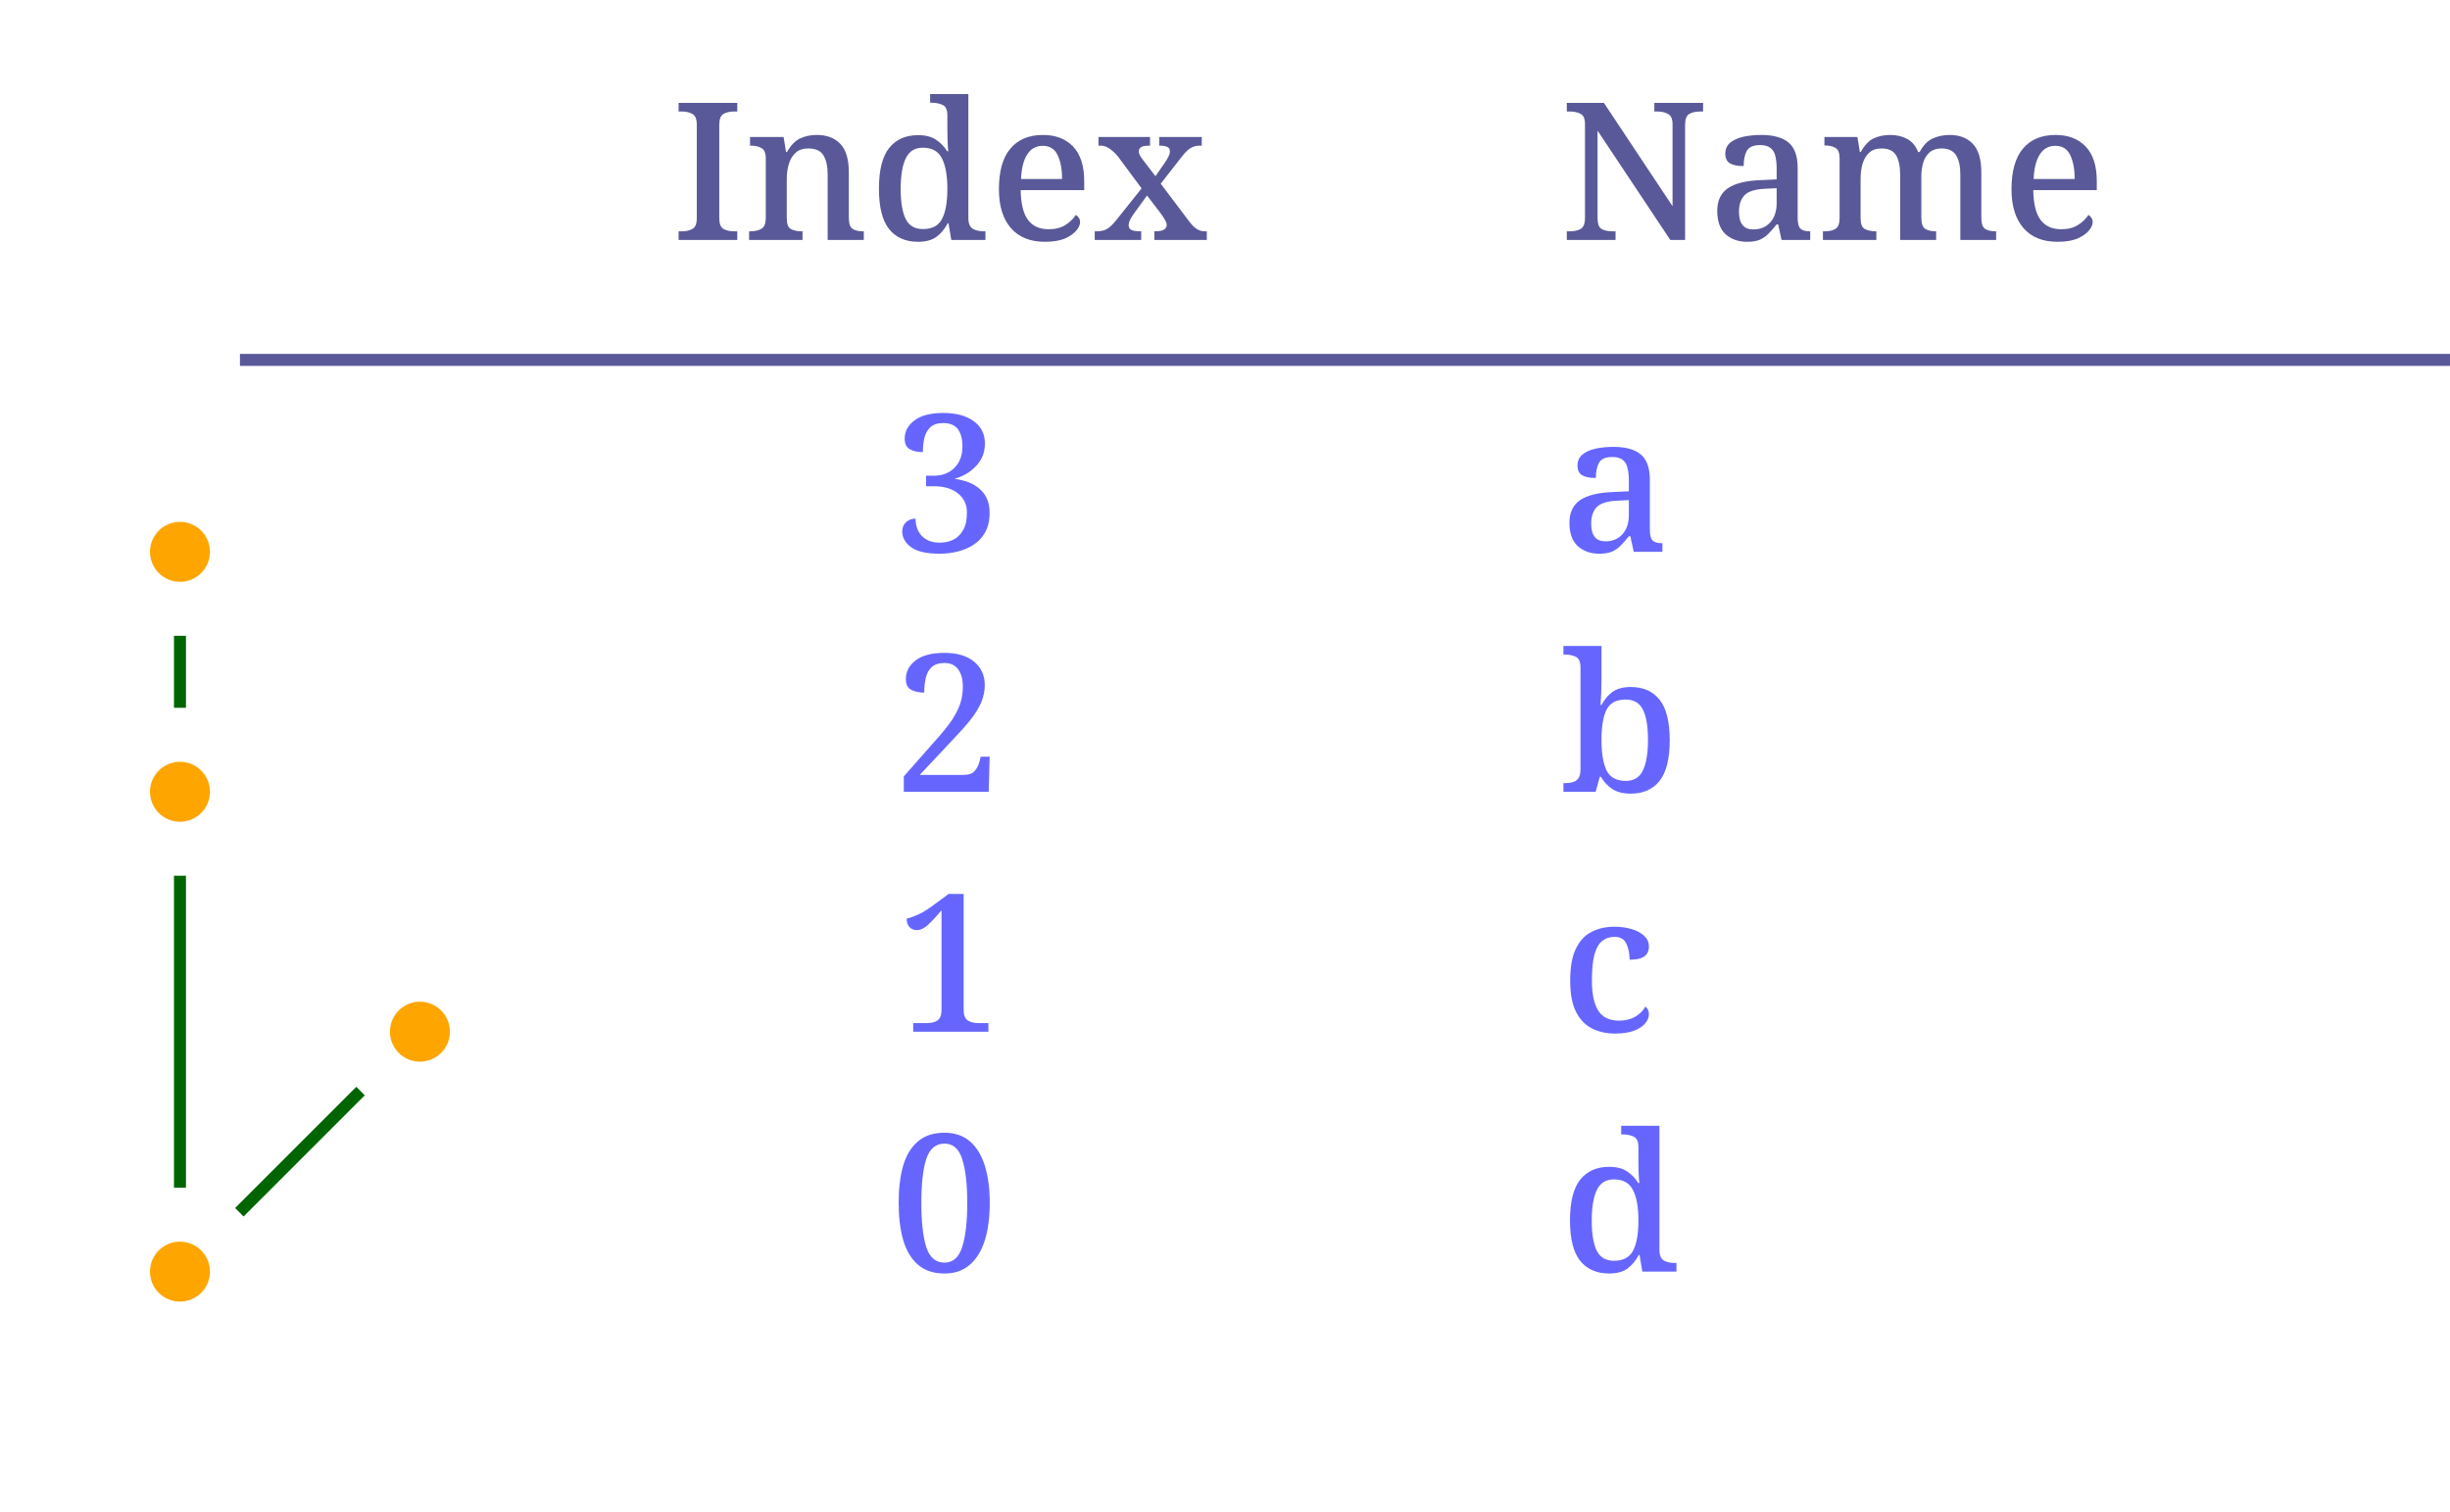
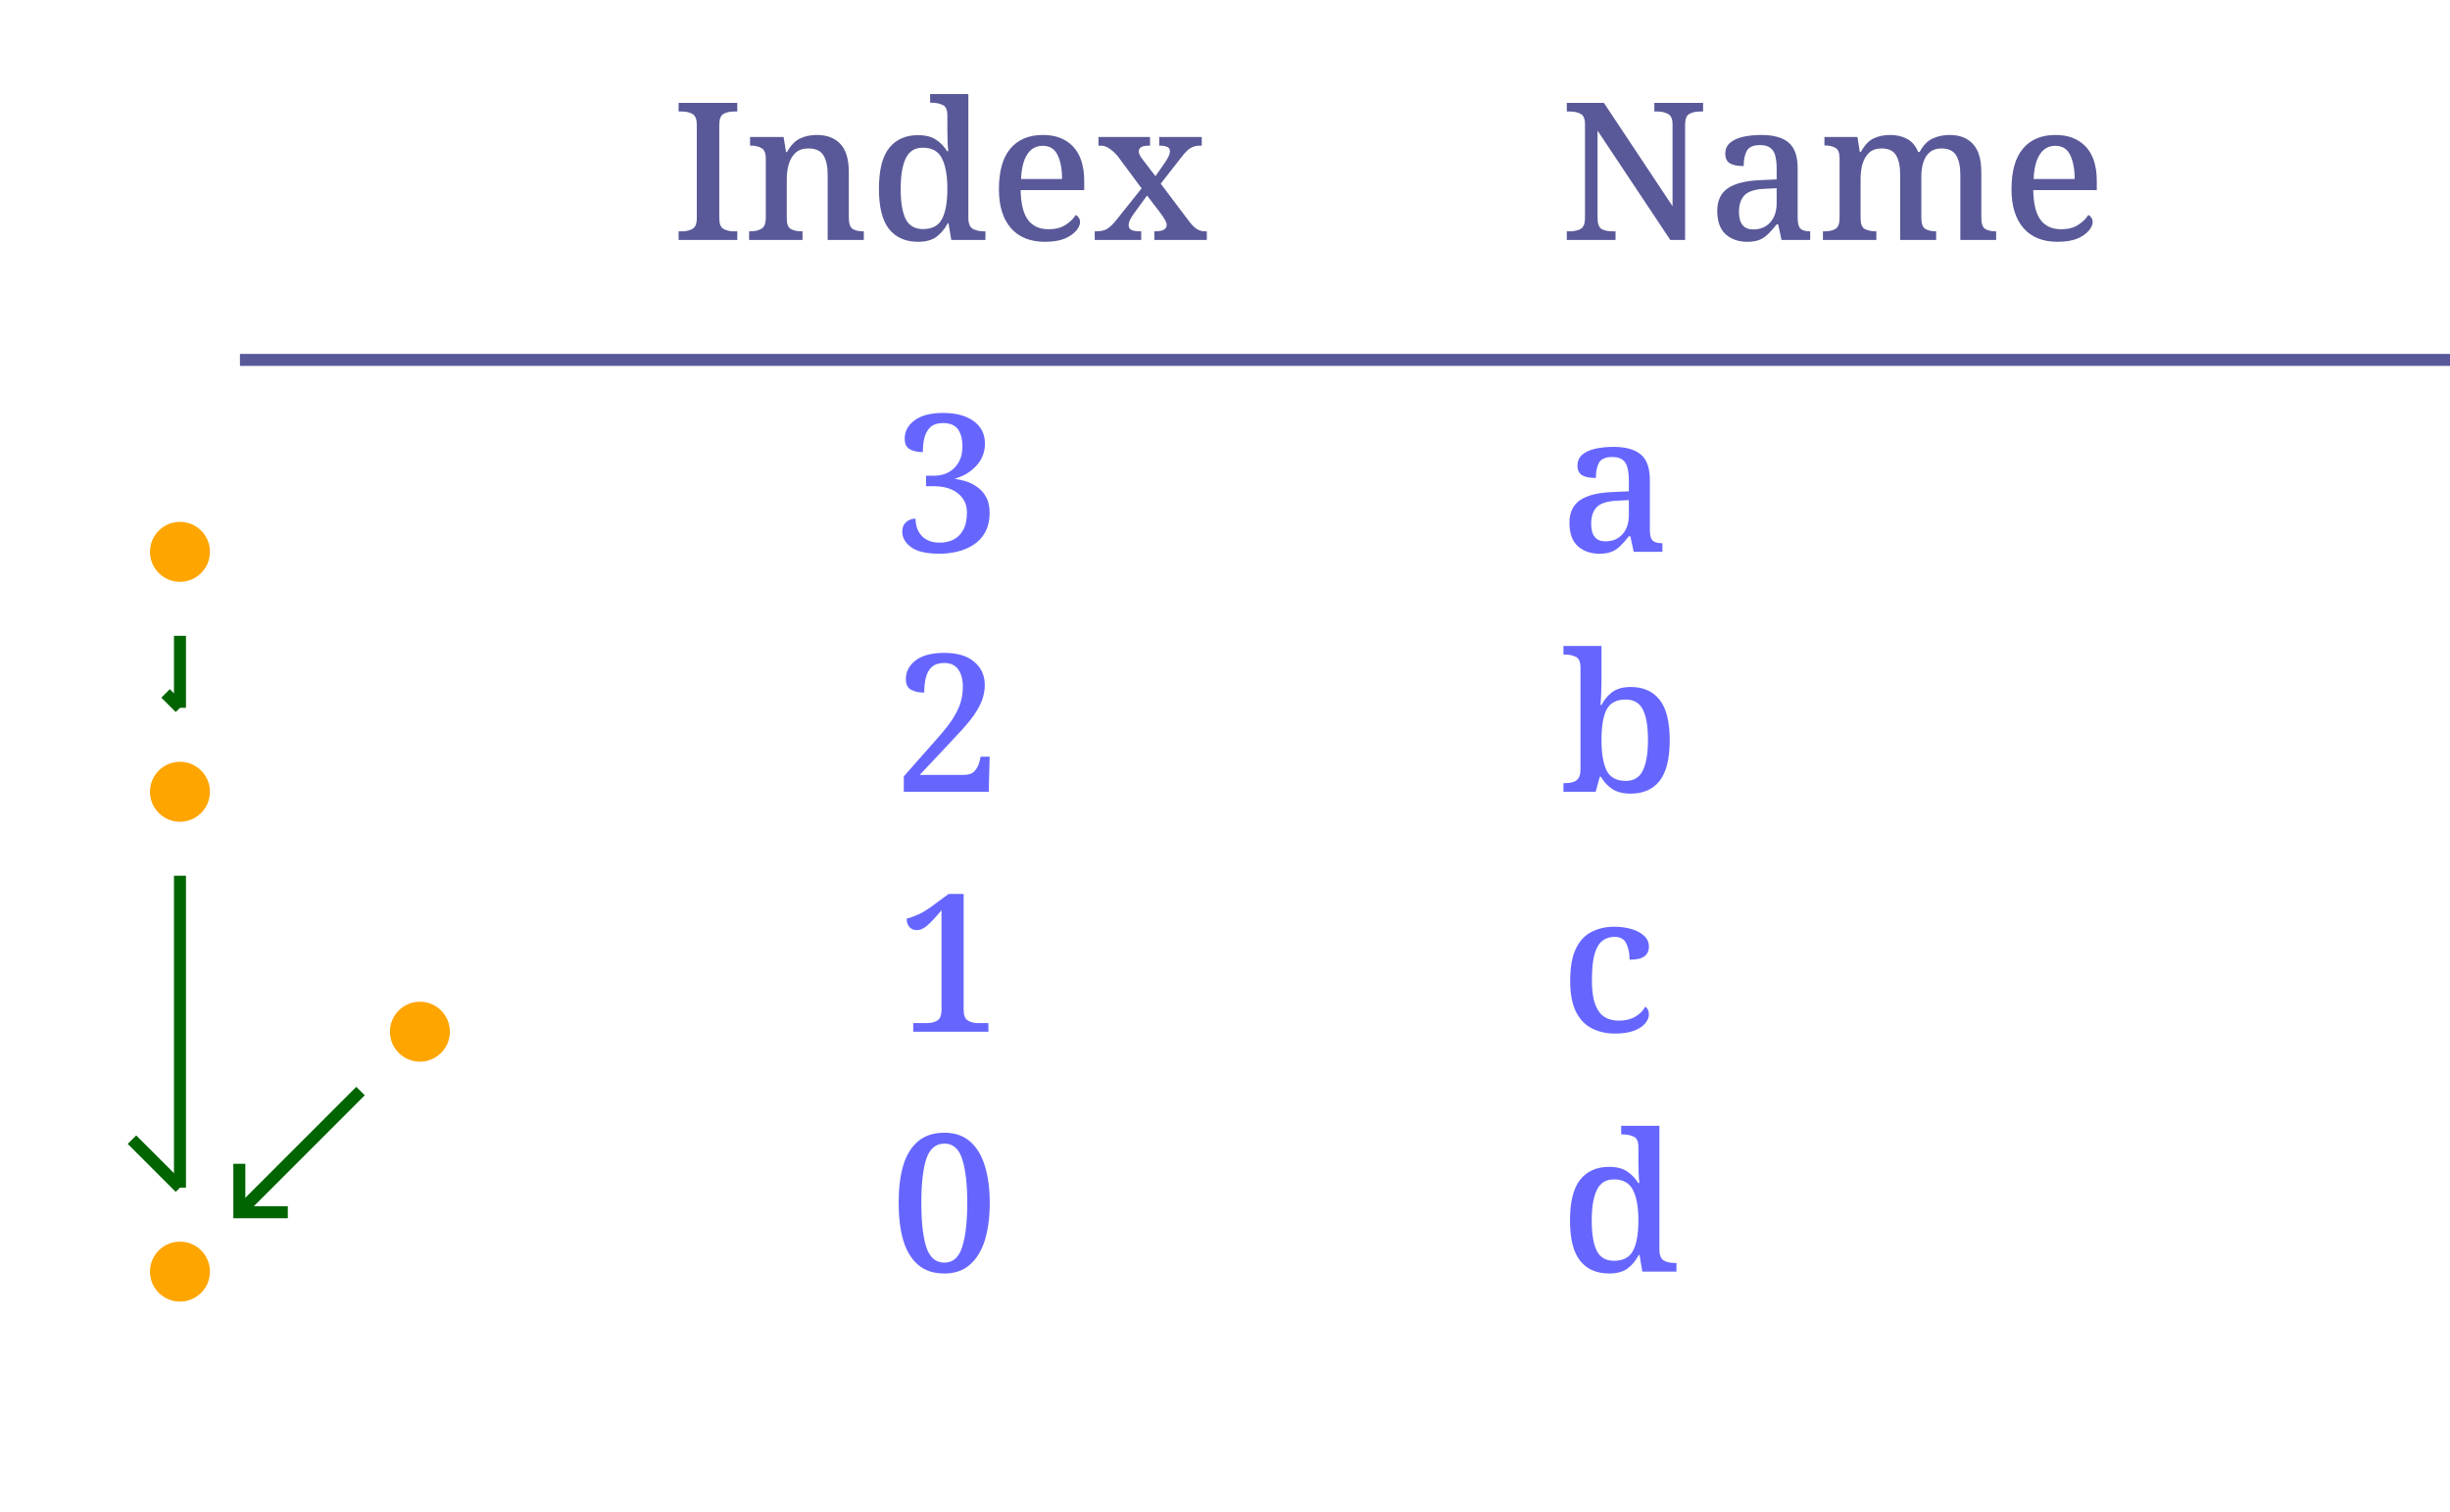
<svg xmlns="http://www.w3.org/2000/svg" xmlns:xlink="http://www.w3.org/1999/xlink" width="204.208" height="126" viewBox="0 0 204.208 126">
  <defs>
    <g>
      <g id="glyph-0-0">
        <path d="M 0.562 0 L 0.562 -0.719 L 0.875 -0.719 C 1.195 -0.719 1.477 -0.785 1.719 -0.922 C 1.957 -1.055 2.078 -1.352 2.078 -1.812 L 2.078 -9.594 C 2.078 -10.062 1.957 -10.363 1.719 -10.5 C 1.477 -10.633 1.195 -10.703 0.875 -10.703 L 0.562 -10.703 L 0.562 -11.422 L 5.453 -11.422 L 5.453 -10.703 L 5.156 -10.703 C 4.812 -10.703 4.523 -10.633 4.297 -10.5 C 4.066 -10.363 3.953 -10.062 3.953 -9.594 L 3.953 -1.812 C 3.953 -1.352 4.066 -1.055 4.297 -0.922 C 4.535 -0.785 4.82 -0.719 5.156 -0.719 L 5.453 -0.719 L 5.453 0 Z M 0.562 0 " />
      </g>
      <g id="glyph-0-1">
        <path d="M 0.422 0 L 0.422 -0.719 L 0.531 -0.719 C 0.895 -0.719 1.195 -0.785 1.438 -0.922 C 1.688 -1.055 1.812 -1.367 1.812 -1.859 L 1.812 -6.781 C 1.812 -7.238 1.691 -7.531 1.453 -7.656 C 1.223 -7.789 0.93 -7.859 0.578 -7.859 L 0.5 -7.859 L 0.5 -8.578 L 3.297 -8.578 L 3.5 -7.328 L 3.578 -7.328 C 3.891 -7.879 4.25 -8.254 4.656 -8.453 C 5.062 -8.648 5.531 -8.75 6.062 -8.75 C 6.906 -8.75 7.562 -8.5 8.031 -8 C 8.5 -7.508 8.734 -6.719 8.734 -5.625 L 8.734 -1.875 C 8.734 -1.375 8.836 -1.055 9.047 -0.922 C 9.254 -0.785 9.539 -0.719 9.906 -0.719 L 9.984 -0.719 L 9.984 0 L 6.969 0 L 6.969 -5.453 C 6.969 -6.148 6.848 -6.688 6.609 -7.062 C 6.379 -7.438 5.961 -7.625 5.359 -7.625 C 4.91 -7.625 4.555 -7.504 4.297 -7.266 C 4.035 -7.023 3.848 -6.711 3.734 -6.328 C 3.617 -5.941 3.562 -5.523 3.562 -5.078 L 3.562 -1.797 C 3.562 -1.328 3.676 -1.031 3.906 -0.906 C 4.145 -0.781 4.441 -0.719 4.797 -0.719 L 4.875 -0.719 L 4.875 0 Z M 0.422 0 " />
      </g>
      <g id="glyph-0-2">
        <path d="M 4.094 0.156 C 3.051 0.156 2.242 -0.195 1.672 -0.906 C 1.109 -1.613 0.828 -2.734 0.828 -4.266 C 0.828 -5.816 1.109 -6.945 1.672 -7.656 C 2.242 -8.375 3.051 -8.734 4.094 -8.734 C 4.707 -8.734 5.203 -8.609 5.578 -8.359 C 5.961 -8.109 6.273 -7.785 6.516 -7.391 L 6.609 -7.391 C 6.578 -7.648 6.555 -7.941 6.547 -8.266 C 6.535 -8.598 6.531 -8.895 6.531 -9.156 L 6.531 -10.391 C 6.531 -10.848 6.398 -11.133 6.141 -11.25 C 5.879 -11.375 5.57 -11.438 5.219 -11.438 L 5.094 -11.438 L 5.094 -12.156 L 8.281 -12.156 L 8.281 -1.844 C 8.281 -1.375 8.406 -1.066 8.656 -0.922 C 8.906 -0.785 9.207 -0.719 9.562 -0.719 L 9.703 -0.719 L 9.703 0 L 6.859 0 L 6.625 -1.391 L 6.562 -1.391 C 6.312 -0.91 5.992 -0.531 5.609 -0.25 C 5.234 0.02 4.727 0.156 4.094 0.156 Z M 4.5 -0.906 C 5.258 -0.906 5.785 -1.18 6.078 -1.734 C 6.379 -2.297 6.531 -3.141 6.531 -4.266 C 6.531 -5.367 6.379 -6.211 6.078 -6.797 C 5.785 -7.391 5.254 -7.688 4.484 -7.688 C 3.816 -7.688 3.344 -7.391 3.062 -6.797 C 2.781 -6.211 2.641 -5.363 2.641 -4.25 C 2.641 -3.133 2.781 -2.297 3.062 -1.734 C 3.344 -1.18 3.82 -0.906 4.5 -0.906 Z M 4.5 -0.906 " />
      </g>
      <g id="glyph-0-3">
        <path d="M 4.672 0.156 C 3.453 0.156 2.508 -0.223 1.844 -0.984 C 1.176 -1.754 0.844 -2.832 0.844 -4.219 C 0.844 -5.727 1.16 -6.859 1.797 -7.609 C 2.43 -8.367 3.336 -8.75 4.516 -8.75 C 5.578 -8.75 6.414 -8.426 7.031 -7.781 C 7.645 -7.133 7.953 -6.176 7.953 -4.906 L 7.953 -4.156 L 2.656 -4.156 C 2.676 -3.02 2.879 -2.191 3.266 -1.672 C 3.66 -1.148 4.234 -0.891 4.984 -0.891 C 5.547 -0.891 6.016 -1.008 6.391 -1.25 C 6.766 -1.488 7.051 -1.766 7.25 -2.078 C 7.332 -2.047 7.41 -1.977 7.484 -1.875 C 7.566 -1.77 7.609 -1.641 7.609 -1.484 C 7.609 -1.266 7.5 -1.023 7.281 -0.766 C 7.07 -0.516 6.754 -0.297 6.328 -0.109 C 5.898 0.066 5.348 0.156 4.672 0.156 Z M 6.109 -5.078 C 6.109 -5.898 5.984 -6.566 5.734 -7.078 C 5.492 -7.586 5.082 -7.844 4.5 -7.844 C 3.938 -7.844 3.504 -7.602 3.203 -7.125 C 2.898 -6.656 2.727 -5.973 2.688 -5.078 Z M 6.109 -5.078 " />
      </g>
      <g id="glyph-0-4">
        <path d="M 0.109 0 L 0.109 -0.719 L 0.25 -0.719 C 0.633 -0.719 0.941 -0.789 1.172 -0.938 C 1.398 -1.082 1.672 -1.352 1.984 -1.75 L 4.016 -4.297 L 2 -7.016 C 1.758 -7.285 1.523 -7.492 1.297 -7.641 C 1.078 -7.785 0.852 -7.859 0.625 -7.859 L 0.422 -7.859 L 0.422 -8.578 L 4.719 -8.578 L 4.719 -7.859 L 4.672 -7.859 C 4.305 -7.859 4.066 -7.812 3.953 -7.719 C 3.836 -7.625 3.781 -7.516 3.781 -7.391 C 3.781 -7.273 3.812 -7.16 3.875 -7.047 C 3.938 -6.941 4.023 -6.812 4.141 -6.656 L 5.172 -5.312 L 5.953 -6.438 C 6.078 -6.613 6.176 -6.781 6.25 -6.938 C 6.332 -7.094 6.375 -7.242 6.375 -7.391 C 6.375 -7.586 6.289 -7.711 6.125 -7.766 C 5.969 -7.828 5.77 -7.859 5.531 -7.859 L 5.484 -7.859 L 5.484 -8.578 L 9.031 -8.578 L 9.031 -7.859 L 8.875 -7.859 C 8.57 -7.859 8.312 -7.789 8.094 -7.656 C 7.875 -7.531 7.602 -7.254 7.281 -6.828 L 5.609 -4.688 L 7.969 -1.562 C 8.195 -1.258 8.414 -1.039 8.625 -0.906 C 8.832 -0.781 9.039 -0.719 9.25 -0.719 L 9.453 -0.719 L 9.453 0 L 5.078 0 L 5.078 -0.719 L 5.156 -0.719 C 5.789 -0.719 6.109 -0.895 6.109 -1.25 C 6.109 -1.363 6.066 -1.492 5.984 -1.641 C 5.91 -1.785 5.75 -2.023 5.5 -2.359 L 4.469 -3.703 L 3.359 -2.172 C 3.266 -2.047 3.172 -1.895 3.078 -1.719 C 2.984 -1.539 2.938 -1.375 2.938 -1.219 C 2.938 -1.039 3.016 -0.91 3.172 -0.828 C 3.328 -0.754 3.582 -0.719 3.938 -0.719 L 3.984 -0.719 L 3.984 0 Z M 0.109 0 " />
      </g>
      <g id="glyph-0-5">
        <path d="M 0.562 0 L 0.562 -0.719 L 0.812 -0.719 C 1.164 -0.719 1.461 -0.781 1.703 -0.906 C 1.953 -1.039 2.078 -1.352 2.078 -1.844 L 2.078 -9.641 C 2.078 -10.109 1.953 -10.398 1.703 -10.516 C 1.461 -10.641 1.176 -10.703 0.844 -10.703 L 0.562 -10.703 L 0.562 -11.422 L 3.656 -11.422 L 9.375 -2.812 L 9.375 -9.641 C 9.375 -10.086 9.25 -10.375 9 -10.5 C 8.758 -10.633 8.473 -10.703 8.141 -10.703 L 7.859 -10.703 L 7.859 -11.422 L 11.922 -11.422 L 11.922 -10.703 L 11.625 -10.703 C 11.289 -10.703 11.004 -10.633 10.766 -10.5 C 10.535 -10.363 10.422 -10.055 10.422 -9.578 L 10.422 0 L 9.188 0 L 3.125 -9.109 L 3.125 -1.844 C 3.125 -1.352 3.238 -1.039 3.469 -0.906 C 3.707 -0.781 4 -0.719 4.344 -0.719 L 4.625 -0.719 L 4.625 0 Z M 0.562 0 " />
      </g>
      <g id="glyph-0-6">
        <path d="M 3.266 0.156 C 2.555 0.156 1.961 -0.051 1.484 -0.469 C 1.016 -0.895 0.781 -1.547 0.781 -2.422 C 0.781 -3.273 1.078 -3.906 1.672 -4.312 C 2.273 -4.719 3.188 -4.941 4.406 -4.984 L 5.734 -5.047 L 5.734 -5.969 C 5.734 -6.352 5.695 -6.691 5.625 -6.984 C 5.562 -7.273 5.43 -7.5 5.234 -7.656 C 5.035 -7.82 4.742 -7.906 4.359 -7.906 C 3.785 -7.906 3.41 -7.738 3.234 -7.406 C 3.066 -7.082 2.984 -6.664 2.984 -6.156 C 2.473 -6.156 2.086 -6.234 1.828 -6.391 C 1.578 -6.547 1.453 -6.812 1.453 -7.188 C 1.453 -7.562 1.582 -7.863 1.844 -8.094 C 2.113 -8.32 2.473 -8.488 2.922 -8.594 C 3.379 -8.695 3.891 -8.75 4.453 -8.75 C 5.461 -8.75 6.219 -8.539 6.719 -8.125 C 7.227 -7.707 7.484 -7 7.484 -6 L 7.484 -1.875 C 7.484 -1.426 7.555 -1.117 7.703 -0.953 C 7.859 -0.797 8.117 -0.719 8.484 -0.719 L 8.531 -0.719 L 8.531 0 L 6.141 0 L 5.859 -1.297 L 5.734 -1.297 C 5.504 -1.004 5.281 -0.75 5.062 -0.531 C 4.852 -0.312 4.609 -0.141 4.328 -0.016 C 4.055 0.098 3.703 0.156 3.266 0.156 Z M 3.781 -0.875 C 4.375 -0.875 4.848 -1.07 5.203 -1.469 C 5.555 -1.863 5.734 -2.395 5.734 -3.062 L 5.734 -4.312 L 4.797 -4.266 C 3.961 -4.234 3.383 -4.055 3.062 -3.734 C 2.75 -3.41 2.594 -2.945 2.594 -2.344 C 2.594 -1.363 2.988 -0.875 3.781 -0.875 Z M 3.781 -0.875 " />
      </g>
      <g id="glyph-0-7">
        <path d="M 0.422 0 L 0.422 -0.719 L 0.594 -0.719 C 0.957 -0.719 1.25 -0.785 1.469 -0.922 C 1.695 -1.055 1.812 -1.367 1.812 -1.859 L 1.812 -6.797 C 1.812 -7.254 1.695 -7.547 1.469 -7.672 C 1.238 -7.805 0.945 -7.875 0.594 -7.875 L 0.547 -7.875 L 0.547 -8.578 L 3.297 -8.578 L 3.5 -7.328 L 3.578 -7.328 C 3.879 -7.879 4.227 -8.254 4.625 -8.453 C 5.031 -8.648 5.5 -8.75 6.031 -8.75 C 6.562 -8.75 7.031 -8.641 7.438 -8.422 C 7.852 -8.203 8.16 -7.836 8.359 -7.328 L 8.484 -7.328 C 8.773 -7.879 9.133 -8.254 9.562 -8.453 C 9.988 -8.648 10.461 -8.75 10.984 -8.75 C 11.816 -8.75 12.461 -8.5 12.922 -8 C 13.391 -7.508 13.625 -6.719 13.625 -5.625 L 13.625 -1.875 C 13.625 -1.375 13.727 -1.055 13.938 -0.922 C 14.156 -0.785 14.445 -0.719 14.812 -0.719 L 14.859 -0.719 L 14.859 0 L 11.875 0 L 11.875 -5.453 C 11.875 -6.148 11.754 -6.688 11.516 -7.062 C 11.285 -7.438 10.879 -7.625 10.297 -7.625 C 9.891 -7.625 9.562 -7.516 9.312 -7.297 C 9.062 -7.078 8.883 -6.789 8.781 -6.438 C 8.676 -6.082 8.625 -5.695 8.625 -5.281 L 8.625 -1.875 C 8.625 -1.375 8.734 -1.055 8.953 -0.922 C 9.172 -0.785 9.457 -0.719 9.812 -0.719 L 9.859 -0.719 L 9.859 0 L 6.859 0 L 6.859 -5.453 C 6.859 -6.148 6.742 -6.688 6.516 -7.062 C 6.285 -7.438 5.883 -7.625 5.312 -7.625 C 4.875 -7.625 4.523 -7.504 4.266 -7.266 C 4.016 -7.023 3.832 -6.711 3.719 -6.328 C 3.613 -5.941 3.562 -5.523 3.562 -5.078 L 3.562 -1.797 C 3.562 -1.328 3.68 -1.031 3.922 -0.906 C 4.172 -0.781 4.473 -0.719 4.828 -0.719 L 4.875 -0.719 L 4.875 0 Z M 0.422 0 " />
      </g>
      <g id="glyph-0-8">
        <path d="M 3.953 0.156 C 2.848 0.156 2.051 -0.023 1.562 -0.391 C 1.07 -0.754 0.828 -1.188 0.828 -1.688 C 0.828 -2.02 0.93 -2.281 1.141 -2.469 C 1.348 -2.664 1.613 -2.766 1.938 -2.766 C 1.938 -2.172 2.113 -1.688 2.469 -1.312 C 2.832 -0.945 3.328 -0.766 3.953 -0.766 C 4.359 -0.766 4.727 -0.844 5.062 -1 C 5.406 -1.164 5.68 -1.43 5.891 -1.797 C 6.109 -2.16 6.219 -2.656 6.219 -3.281 C 6.219 -3.938 5.973 -4.461 5.484 -4.859 C 4.992 -5.266 4.312 -5.469 3.438 -5.469 L 2.812 -5.469 L 2.812 -6.344 L 3.453 -6.344 C 4.16 -6.344 4.734 -6.562 5.172 -7 C 5.617 -7.438 5.844 -8.031 5.844 -8.781 C 5.844 -9.395 5.719 -9.875 5.469 -10.219 C 5.219 -10.562 4.805 -10.734 4.234 -10.734 C 3.773 -10.734 3.422 -10.617 3.172 -10.391 C 2.93 -10.16 2.766 -9.863 2.672 -9.5 C 2.586 -9.133 2.547 -8.738 2.547 -8.312 C 2.117 -8.312 1.758 -8.391 1.469 -8.547 C 1.176 -8.703 1.031 -9 1.031 -9.438 C 1.031 -10.039 1.301 -10.547 1.844 -10.953 C 2.383 -11.367 3.188 -11.578 4.25 -11.578 C 5.301 -11.578 6.141 -11.352 6.766 -10.906 C 7.398 -10.457 7.719 -9.832 7.719 -9.031 C 7.719 -8.301 7.473 -7.676 6.984 -7.156 C 6.504 -6.645 5.906 -6.289 5.188 -6.094 C 5.477 -6.051 5.797 -5.977 6.141 -5.875 C 6.484 -5.77 6.801 -5.609 7.094 -5.391 C 7.395 -5.18 7.641 -4.898 7.828 -4.547 C 8.016 -4.203 8.109 -3.773 8.109 -3.266 C 8.109 -2.617 7.984 -2.07 7.734 -1.625 C 7.492 -1.188 7.164 -0.836 6.75 -0.578 C 6.344 -0.316 5.895 -0.129 5.406 -0.016 C 4.926 0.098 4.441 0.156 3.953 0.156 Z M 3.953 0.156 " />
      </g>
      <g id="glyph-0-9">
        <path d="M 0.891 0 L 0.891 -1.281 L 3.469 -4.203 C 4.07 -4.867 4.539 -5.445 4.875 -5.938 C 5.207 -6.438 5.445 -6.906 5.594 -7.344 C 5.738 -7.789 5.812 -8.258 5.812 -8.75 C 5.812 -9.375 5.68 -9.859 5.422 -10.203 C 5.172 -10.555 4.789 -10.734 4.281 -10.734 C 3.82 -10.734 3.473 -10.625 3.234 -10.406 C 2.992 -10.195 2.828 -9.906 2.734 -9.531 C 2.641 -9.156 2.594 -8.734 2.594 -8.266 C 2.164 -8.266 1.801 -8.344 1.5 -8.5 C 1.207 -8.656 1.062 -8.957 1.062 -9.406 C 1.062 -10.008 1.328 -10.52 1.859 -10.938 C 2.398 -11.363 3.207 -11.578 4.281 -11.578 C 5.344 -11.578 6.164 -11.332 6.75 -10.844 C 7.344 -10.352 7.641 -9.703 7.641 -8.891 C 7.641 -8.398 7.539 -7.922 7.344 -7.453 C 7.145 -6.992 6.844 -6.504 6.438 -5.984 C 6.031 -5.473 5.508 -4.891 4.875 -4.234 L 2.219 -1.406 L 5.875 -1.406 C 6.312 -1.406 6.625 -1.52 6.812 -1.75 C 7.008 -1.977 7.145 -2.258 7.219 -2.594 L 7.297 -2.922 L 8.047 -2.922 L 7.969 0 Z M 0.891 0 " />
      </g>
      <g id="glyph-0-10">
        <path d="M 5.875 0.156 C 5.25 0.156 4.738 0.023 4.344 -0.234 C 3.957 -0.492 3.645 -0.832 3.406 -1.25 L 3.312 -1.25 L 2.969 0 L 0.281 0 L 0.281 -0.719 L 0.406 -0.719 C 0.633 -0.719 0.848 -0.742 1.047 -0.797 C 1.242 -0.848 1.398 -0.953 1.516 -1.109 C 1.641 -1.273 1.703 -1.531 1.703 -1.875 L 1.703 -10.359 C 1.703 -10.828 1.57 -11.125 1.312 -11.25 C 1.051 -11.375 0.75 -11.438 0.406 -11.438 L 0.281 -11.438 L 0.281 -12.156 L 3.453 -12.156 L 3.453 -9.281 C 3.453 -9.082 3.445 -8.848 3.438 -8.578 C 3.438 -8.305 3.426 -8.047 3.406 -7.797 C 3.395 -7.547 3.383 -7.359 3.375 -7.234 L 3.453 -7.234 C 3.691 -7.691 4 -8.055 4.375 -8.328 C 4.758 -8.598 5.266 -8.734 5.891 -8.734 C 6.93 -8.734 7.734 -8.379 8.297 -7.672 C 8.859 -6.961 9.141 -5.836 9.141 -4.297 C 9.141 -2.754 8.859 -1.625 8.297 -0.906 C 7.734 -0.195 6.926 0.156 5.875 0.156 Z M 5.484 -0.906 C 6.148 -0.906 6.625 -1.195 6.906 -1.781 C 7.188 -2.375 7.328 -3.219 7.328 -4.312 C 7.328 -5.445 7.188 -6.289 6.906 -6.844 C 6.625 -7.406 6.145 -7.688 5.469 -7.688 C 4.695 -7.688 4.164 -7.406 3.875 -6.844 C 3.594 -6.289 3.453 -5.441 3.453 -4.297 C 3.453 -3.211 3.594 -2.375 3.875 -1.781 C 4.164 -1.195 4.703 -0.906 5.484 -0.906 Z M 5.484 -0.906 " />
      </g>
      <g id="glyph-0-11">
        <path d="M 1.5 0 L 1.5 -0.719 L 2.641 -0.719 C 2.984 -0.719 3.27 -0.785 3.5 -0.922 C 3.738 -1.066 3.859 -1.375 3.859 -1.844 L 3.859 -10.125 C 3.453 -9.633 3.082 -9.234 2.75 -8.922 C 2.426 -8.617 2.109 -8.469 1.797 -8.469 C 1.555 -8.469 1.352 -8.551 1.188 -8.719 C 1.031 -8.895 0.953 -9.129 0.953 -9.422 C 1.273 -9.504 1.617 -9.629 1.984 -9.797 C 2.359 -9.973 2.805 -10.258 3.328 -10.656 L 4.453 -11.484 L 5.703 -11.484 L 5.703 -1.844 C 5.703 -1.383 5.816 -1.082 6.047 -0.938 C 6.273 -0.789 6.562 -0.719 6.906 -0.719 L 7.766 -0.719 L 7.766 0 Z M 1.5 0 " />
      </g>
      <g id="glyph-0-12">
        <path d="M 4.578 0.156 C 3.848 0.156 3.203 0.008 2.641 -0.281 C 2.078 -0.57 1.633 -1.039 1.312 -1.688 C 1 -2.332 0.844 -3.18 0.844 -4.234 C 0.844 -5.391 1.004 -6.289 1.328 -6.938 C 1.648 -7.594 2.086 -8.055 2.641 -8.328 C 3.191 -8.609 3.816 -8.75 4.516 -8.75 C 5.023 -8.75 5.5 -8.688 5.938 -8.562 C 6.375 -8.438 6.727 -8.25 7 -8 C 7.27 -7.75 7.406 -7.453 7.406 -7.109 C 7.406 -6.742 7.281 -6.469 7.031 -6.281 C 6.781 -6.094 6.367 -6 5.797 -6 C 5.797 -6.508 5.707 -6.953 5.531 -7.328 C 5.363 -7.711 5.031 -7.906 4.531 -7.906 C 4.145 -7.906 3.812 -7.797 3.531 -7.578 C 3.25 -7.367 3.031 -7 2.875 -6.469 C 2.727 -5.945 2.656 -5.207 2.656 -4.25 C 2.656 -3.133 2.832 -2.301 3.188 -1.75 C 3.539 -1.195 4.117 -0.922 4.922 -0.922 C 5.441 -0.922 5.891 -1.031 6.266 -1.25 C 6.641 -1.469 6.922 -1.75 7.109 -2.094 C 7.305 -1.945 7.406 -1.727 7.406 -1.438 C 7.406 -1.188 7.301 -0.938 7.094 -0.688 C 6.883 -0.438 6.57 -0.234 6.156 -0.078 C 5.738 0.078 5.211 0.156 4.578 0.156 Z M 4.578 0.156 " />
      </g>
      <g id="glyph-0-13">
        <path d="M 4.5 0.156 C 3.594 0.156 2.859 -0.086 2.297 -0.578 C 1.734 -1.066 1.32 -1.754 1.062 -2.641 C 0.812 -3.523 0.688 -4.562 0.688 -5.75 C 0.688 -6.926 0.812 -7.953 1.062 -8.828 C 1.32 -9.703 1.734 -10.379 2.297 -10.859 C 2.859 -11.336 3.598 -11.578 4.516 -11.578 C 5.367 -11.578 6.07 -11.336 6.625 -10.859 C 7.188 -10.379 7.602 -9.695 7.875 -8.812 C 8.145 -7.938 8.281 -6.91 8.281 -5.734 C 8.281 -4.547 8.145 -3.508 7.875 -2.625 C 7.602 -1.75 7.188 -1.066 6.625 -0.578 C 6.07 -0.086 5.363 0.156 4.5 0.156 Z M 4.5 -0.75 C 5.219 -0.75 5.711 -1.188 5.984 -2.062 C 6.266 -2.938 6.406 -4.16 6.406 -5.734 C 6.406 -7.297 6.266 -8.508 5.984 -9.375 C 5.711 -10.238 5.223 -10.672 4.516 -10.672 C 3.773 -10.672 3.266 -10.238 2.984 -9.375 C 2.711 -8.508 2.578 -7.297 2.578 -5.734 C 2.578 -4.16 2.711 -2.938 2.984 -2.062 C 3.266 -1.188 3.77 -0.75 4.5 -0.75 Z M 4.5 -0.75 " />
      </g>
    </g>
  </defs>
  <g fill="rgb(35%, 35%, 60%)" fill-opacity="1">
    <use xlink:href="#glyph-0-0" x="56" y="20" />
    <use xlink:href="#glyph-0-1" x="62.016" y="20" />
    <use xlink:href="#glyph-0-2" x="72.432" y="20" />
    <use xlink:href="#glyph-0-3" x="82.416" y="20" />
    <use xlink:href="#glyph-0-4" x="91.136" y="20" />
  </g>
  <g fill="rgb(35%, 35%, 60%)" fill-opacity="1">
    <use xlink:href="#glyph-0-5" x="130.031" y="20" />
    <use xlink:href="#glyph-0-6" x="142.351" y="20" />
    <use xlink:href="#glyph-0-7" x="151.519" y="20" />
    <use xlink:href="#glyph-0-3" x="166.815" y="20" />
  </g>
  <path fill="none" stroke-width="1" stroke-linecap="butt" stroke-linejoin="miter" stroke="rgb(35%, 35%, 60%)" stroke-opacity="1" stroke-miterlimit="10" d="M 20 30 L 204.207 30 " />
  <path fill="none" stroke-width="1" stroke-linecap="butt" stroke-linejoin="miter" stroke="rgb(0%, 39.216%, 0%)" stroke-opacity="1" stroke-miterlimit="10" d="M 15 53 L 15 59 " />
+   <path fill="none" stroke-width="1" stroke-linecap="butt" stroke-linejoin="miter" stroke="rgb(0%, 39.216%, 0%)" stroke-opacity="1" stroke-miterlimit="10" d="M 13.801 57.801 L 15 59 L 13.801 57.801 " />
  <path fill-rule="nonzero" fill="rgb(100%, 64.706%, 0%)" fill-opacity="1" d="M 17.5 46 C 17.5 47.379 16.379 48.5 15 48.5 C 13.621 48.5 12.5 47.379 12.5 46 C 12.5 44.621 13.621 43.5 15 43.5 C 16.379 43.5 17.5 44.621 17.5 46 " />
  <g fill="rgb(40%, 40%, 100%)" fill-opacity="1">
    <use xlink:href="#glyph-0-8" x="74.375" y="46" />
  </g>
  <g fill="rgb(40%, 40%, 100%)" fill-opacity="1">
    <use xlink:href="#glyph-0-6" x="130.031" y="46" />
  </g>
  <path fill="none" stroke-width="1" stroke-linecap="butt" stroke-linejoin="miter" stroke="rgb(0%, 39.216%, 0%)" stroke-opacity="1" stroke-miterlimit="10" d="M 15 73 L 15 99 " />
+   <path fill="none" stroke-width="1" stroke-linecap="butt" stroke-linejoin="miter" stroke="rgb(0%, 39.216%, 0%)" stroke-opacity="1" stroke-miterlimit="10" d="M 11 95 L 15 99 L 11 95 " />
  <path fill-rule="nonzero" fill="rgb(100%, 64.706%, 0%)" fill-opacity="1" d="M 17.5 66 C 17.5 67.379 16.379 68.5 15 68.5 C 13.621 68.5 12.5 67.379 12.5 66 C 12.5 64.621 13.621 63.5 15 63.5 C 16.379 63.5 17.5 64.621 17.5 66 " />
  <g fill="rgb(40%, 40%, 100%)" fill-opacity="1">
    <use xlink:href="#glyph-0-9" x="74.441" y="66" />
  </g>
  <g fill="rgb(40%, 40%, 100%)" fill-opacity="1">
    <use xlink:href="#glyph-0-10" x="130.031" y="66" />
  </g>
  <path fill="none" stroke-width="1" stroke-linecap="butt" stroke-linejoin="miter" stroke="rgb(0%, 39.216%, 0%)" stroke-opacity="1" stroke-miterlimit="10" d="M 30.051 90.949 L 19.949 101.051 " />
+   <path fill="none" stroke-width="1" stroke-linecap="butt" stroke-linejoin="miter" stroke="rgb(0%, 39.216%, 0%)" stroke-opacity="1" stroke-miterlimit="10" d="M 23.988 101.051 L 19.949 101.051 L 19.949 97.012 " />
  <path fill-rule="nonzero" fill="rgb(100%, 64.706%, 0%)" fill-opacity="1" d="M 37.5 86 C 37.5 87.379 36.379 88.5 35 88.5 C 33.621 88.5 32.5 87.379 32.5 86 C 32.5 84.621 33.621 83.5 35 83.5 C 36.379 83.5 37.5 84.621 37.5 86 " />
  <g fill="rgb(40%, 40%, 100%)" fill-opacity="1">
    <use xlink:href="#glyph-0-11" x="74.617" y="86" />
  </g>
  <g fill="rgb(40%, 40%, 100%)" fill-opacity="1">
    <use xlink:href="#glyph-0-12" x="130.031" y="86" />
  </g>
  <path fill-rule="nonzero" fill="rgb(100%, 64.706%, 0%)" fill-opacity="1" d="M 138.062 86 L 17.5 106 C 17.5 107.379 16.379 108.5 15 108.5 C 13.621 108.5 12.5 107.379 12.5 106 C 12.5 104.621 13.621 103.5 15 103.5 C 16.379 103.5 17.5 104.621 17.5 106 " />
  <g fill="rgb(40%, 40%, 100%)" fill-opacity="1">
    <use xlink:href="#glyph-0-13" x="74.215" y="106" />
  </g>
  <g fill="rgb(40%, 40%, 100%)" fill-opacity="1">
    <use xlink:href="#glyph-0-2" x="130.031" y="106" />
  </g>
</svg>
